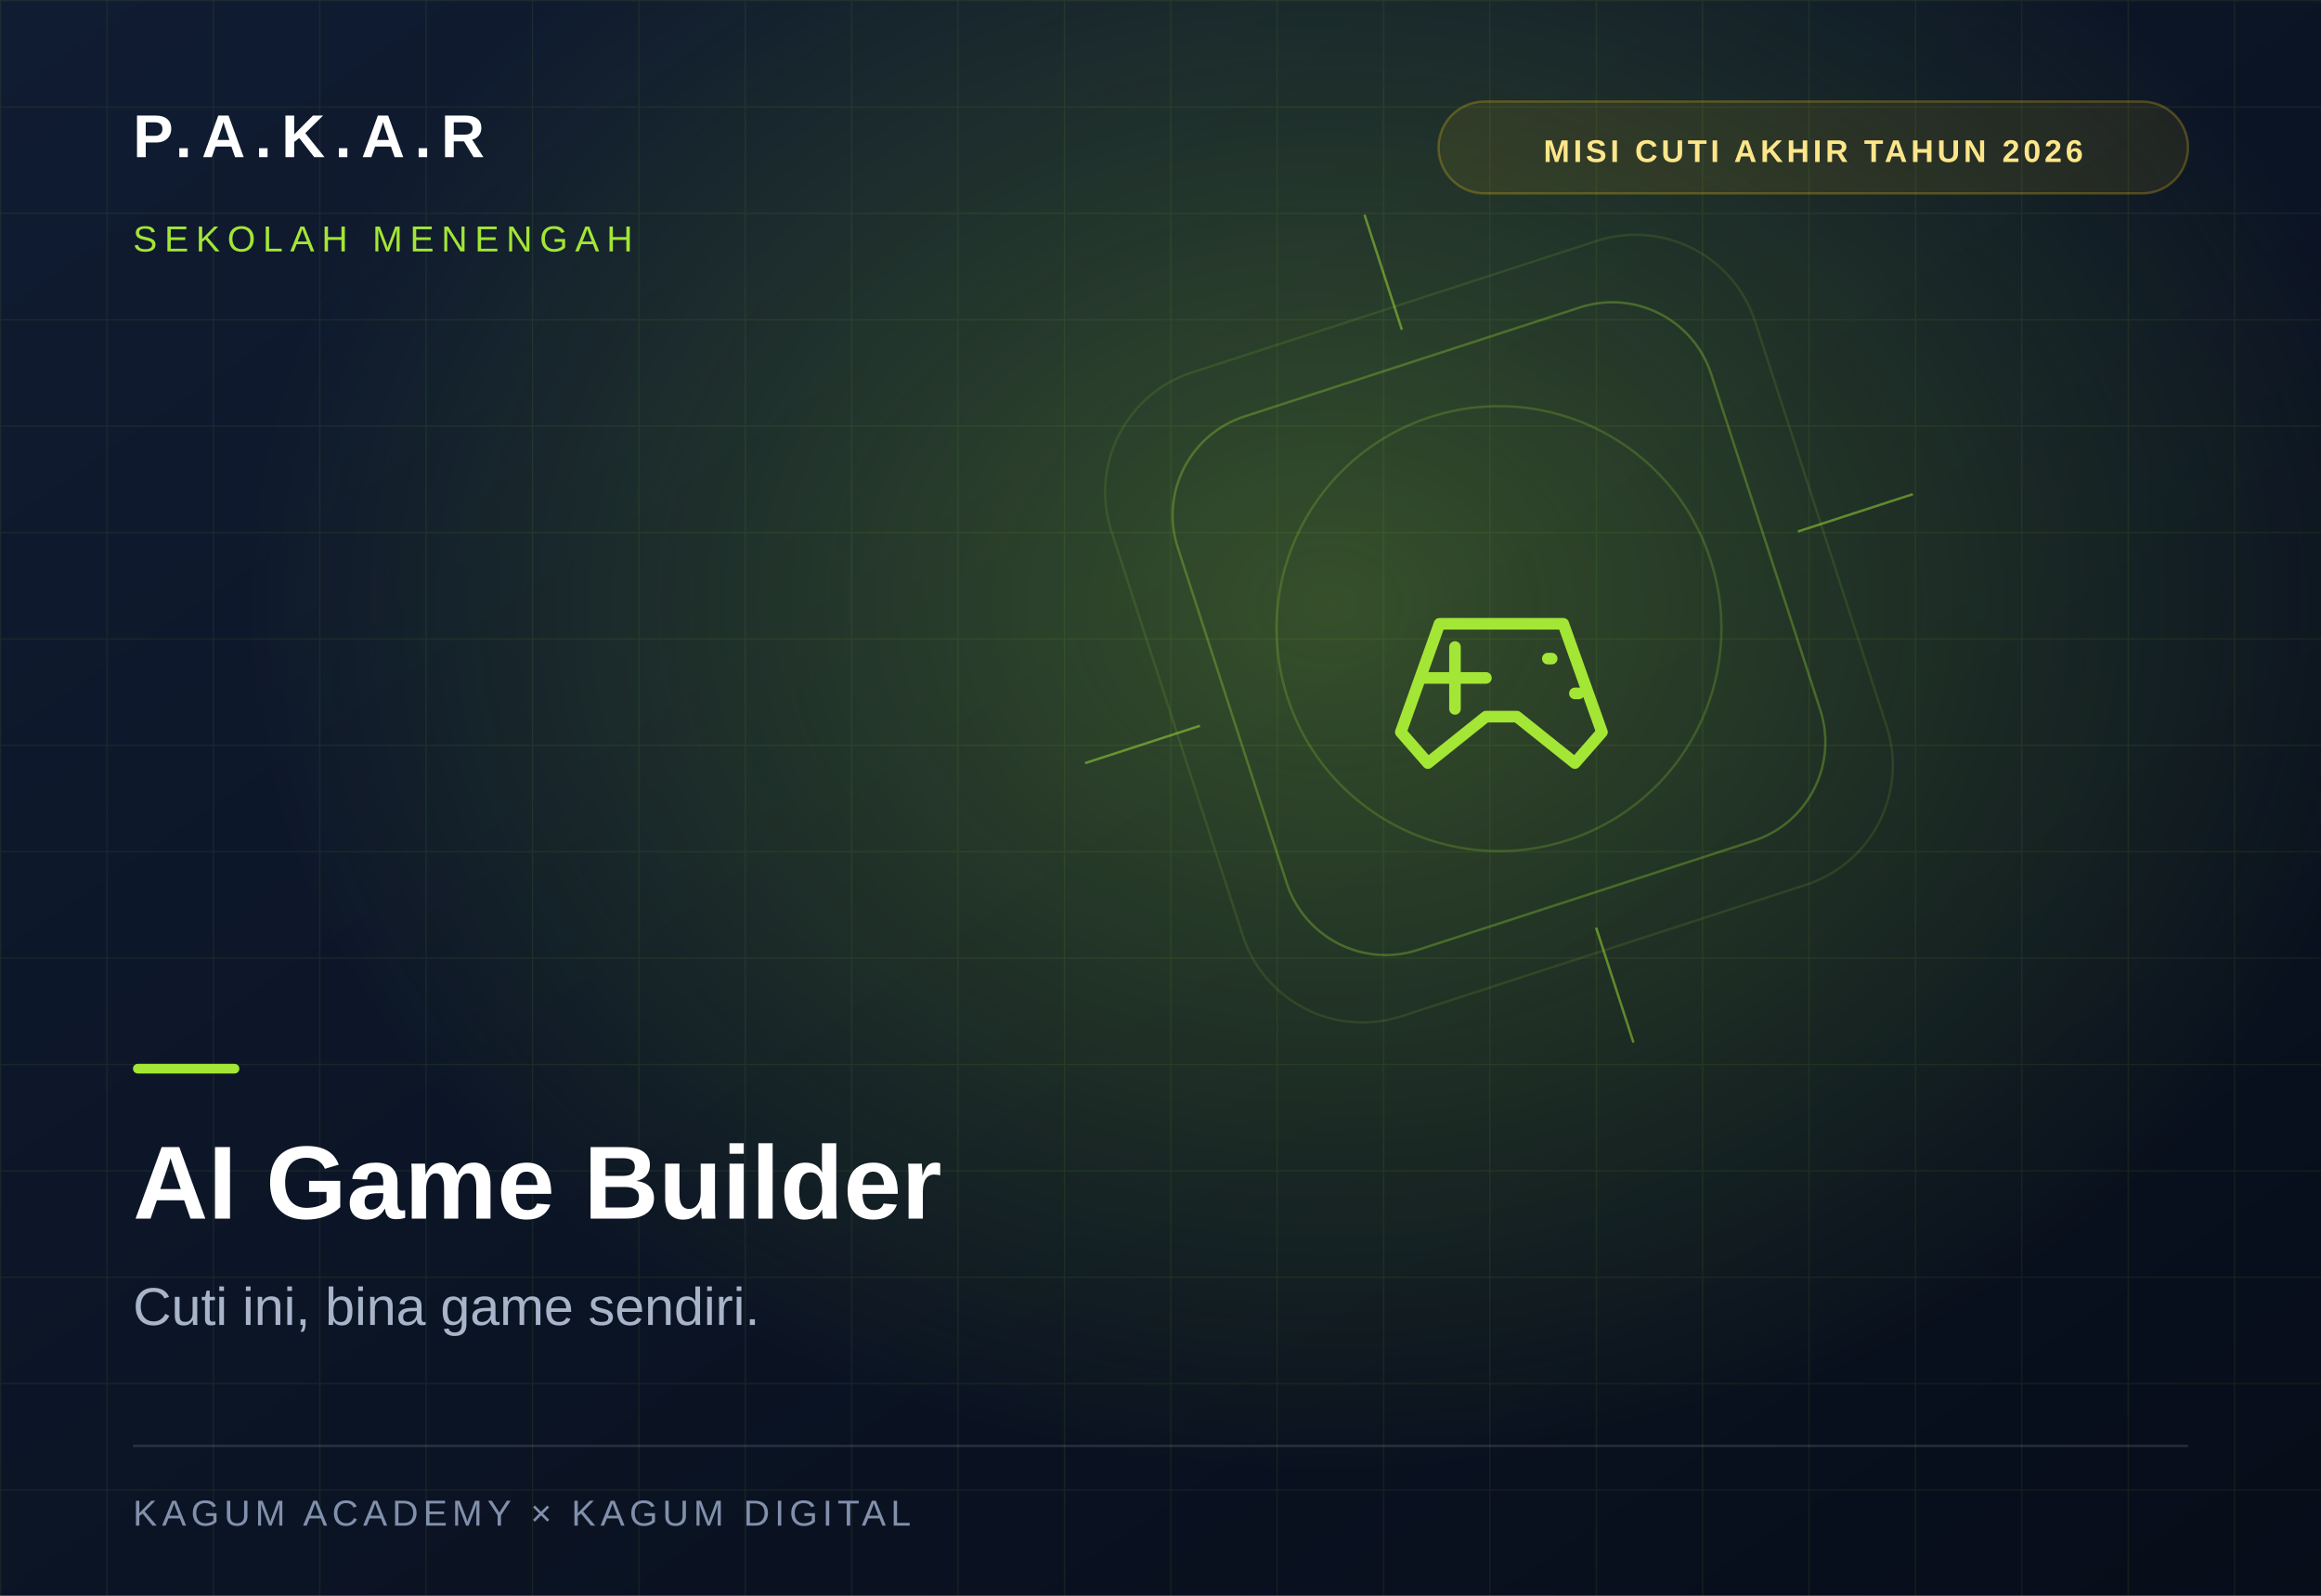
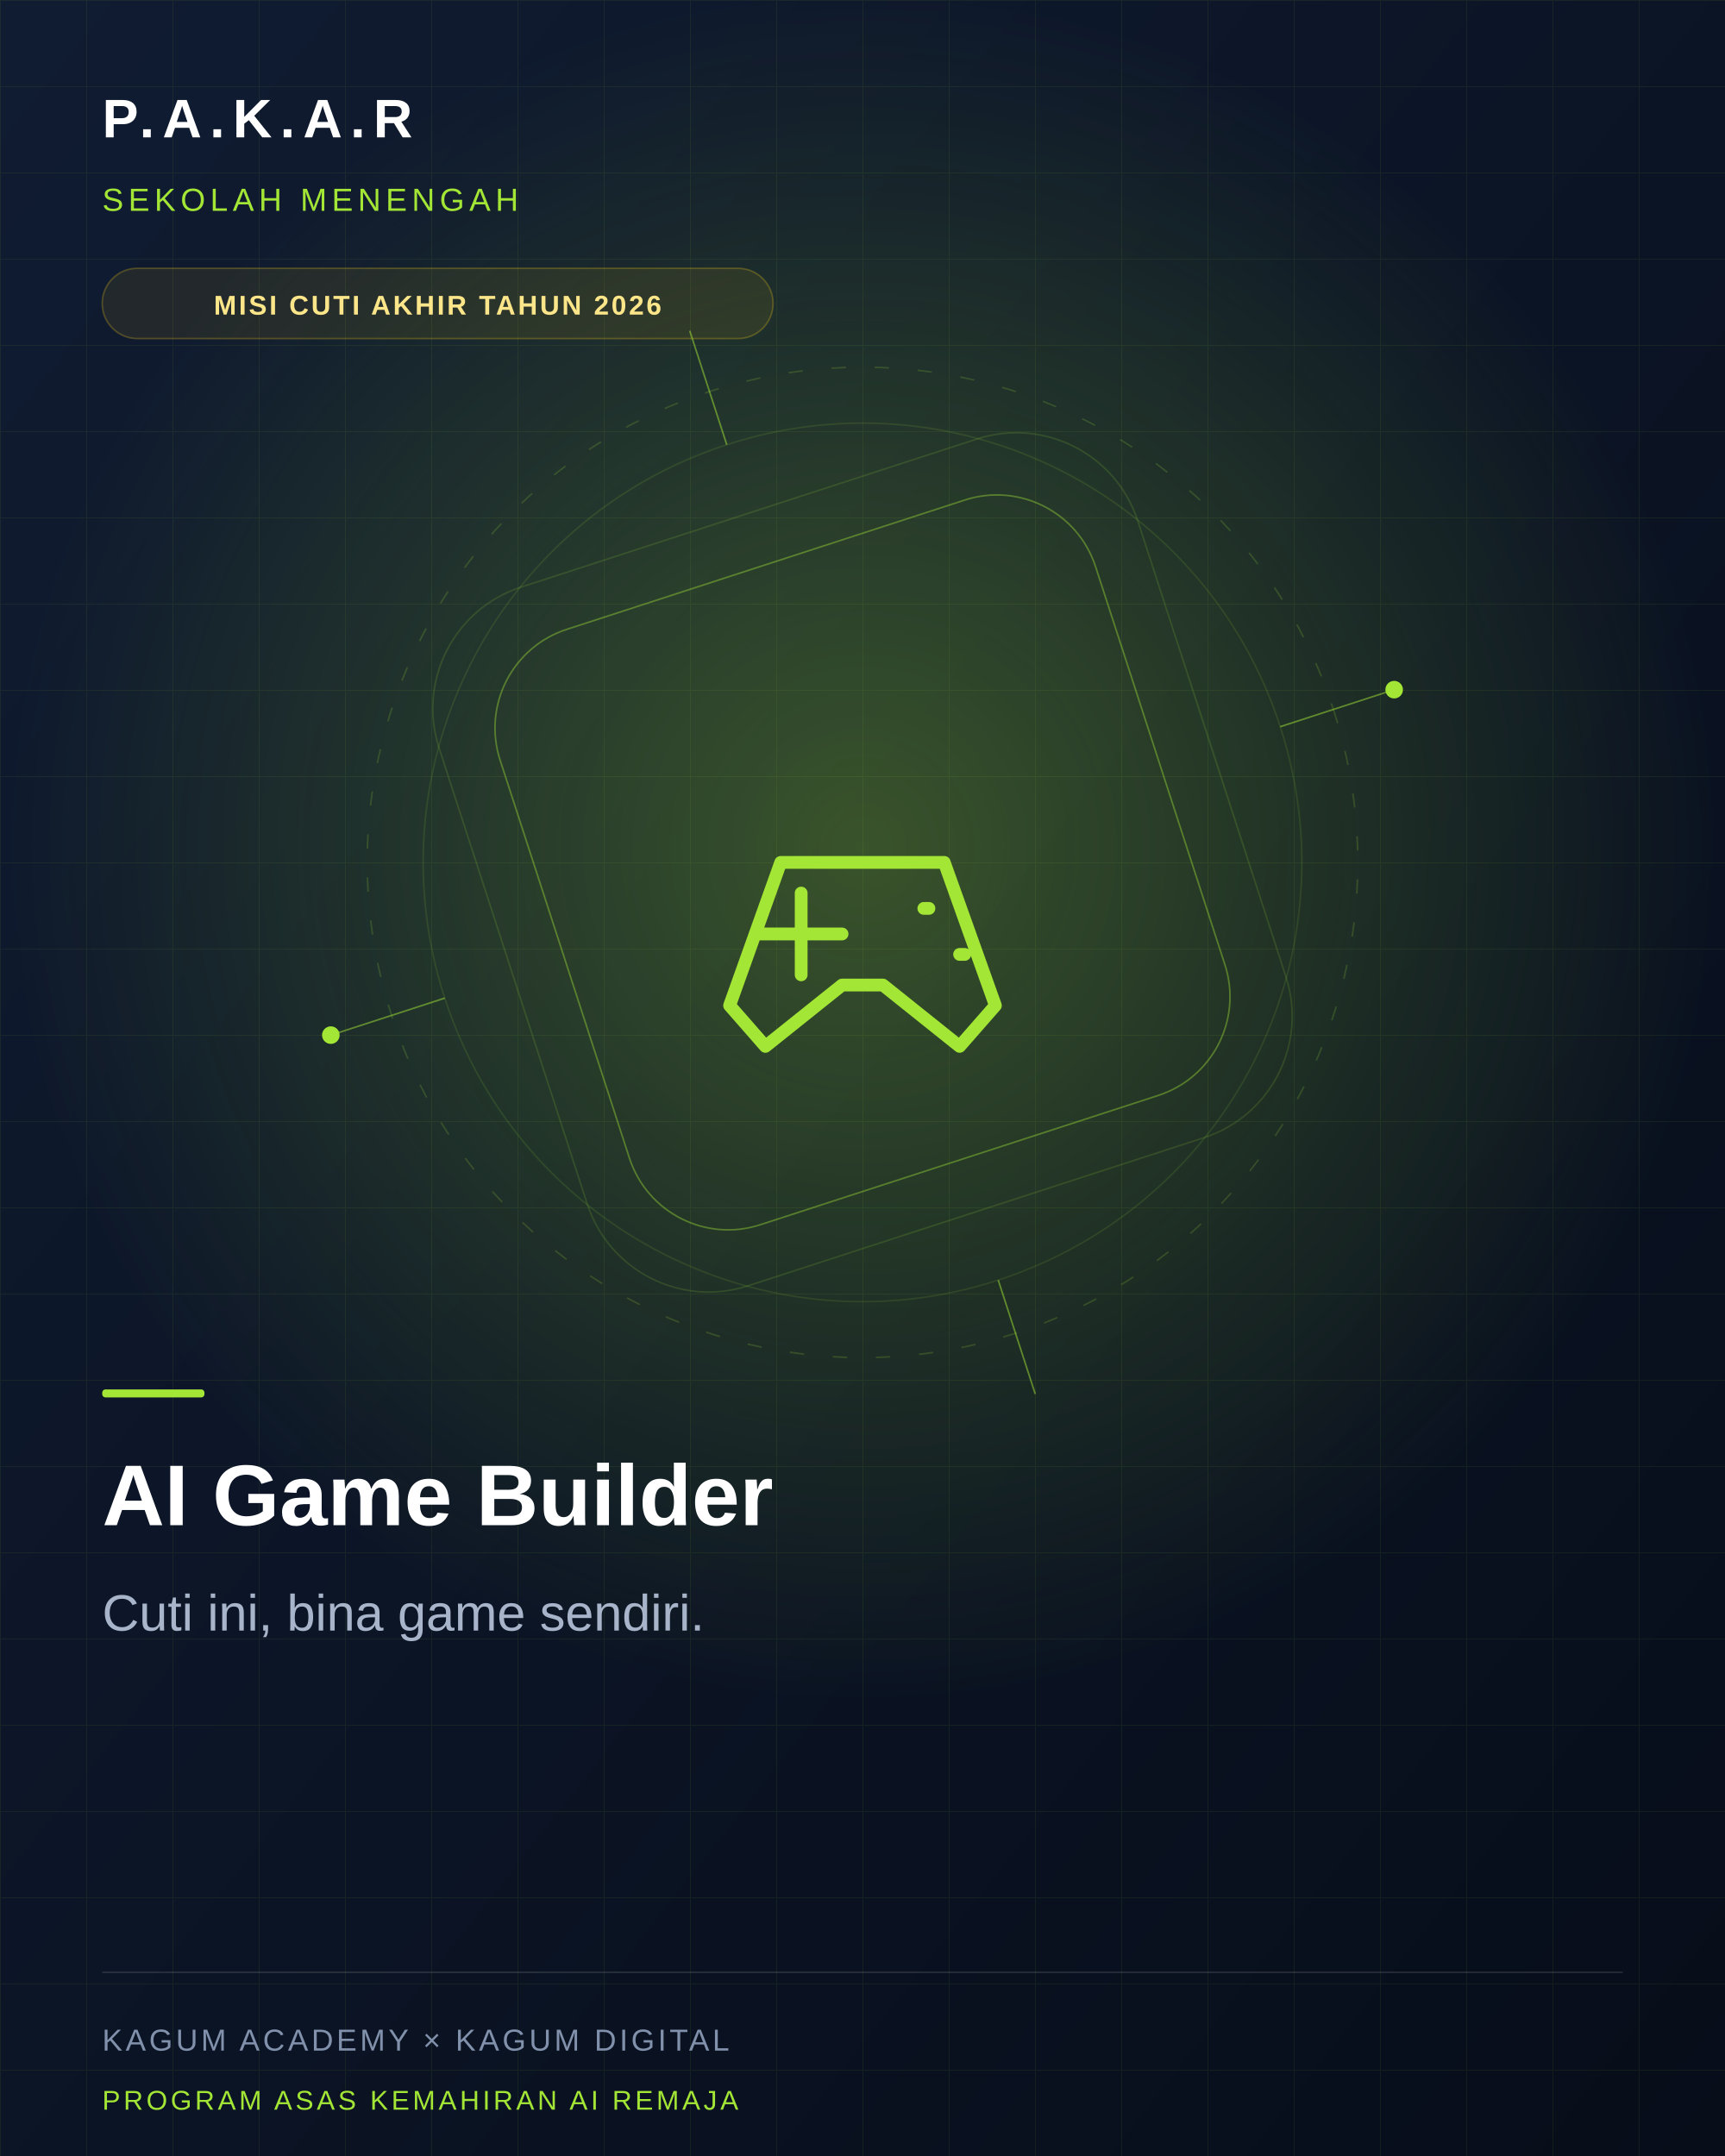
- <svg xmlns="http://www.w3.org/2000/svg" width="960" height="660" viewBox="0 0 960 660">
+ <svg xmlns="http://www.w3.org/2000/svg" width="1080" height="1350" viewBox="0 0 1080 1350">
  <defs>
    <radialGradient id="glow">
-       <stop stop-color="#a3e635" stop-opacity=".28" />
+       <stop stop-color="#a3e635" stop-opacity=".3" />
      <stop offset="1" stop-color="#a3e635" stop-opacity="0" />
    </radialGradient>
-     <pattern id="grid" width="44" height="44" patternUnits="userSpaceOnUse">
-       <path d="M44 0H0v44" fill="none" stroke="#a3e635" stroke-opacity=".08" />
+     <pattern id="grid" width="54" height="54" patternUnits="userSpaceOnUse">
+       <path d="M54 0H0v54" fill="none" stroke="#a3e635" stroke-opacity=".08" />
    </pattern>
    <linearGradient id="bg" x2="1" y2="1">
      <stop stop-color="#101c32" />
      <stop offset="1" stop-color="#070d19" />
    </linearGradient>
  </defs>
-   <rect width="960" height="660" fill="url(#bg)" />
-   <rect width="960" height="660" fill="url(#grid)" />
-   <ellipse cx="550" cy="250" rx="450" ry="360" fill="url(#glow)" />
-   <g transform="translate(620 260) rotate(-18)" fill="none" stroke="#a3e635">
-     <rect x="-140" y="-140" width="280" height="280" rx="52" opacity=".12" />
-     <rect x="-116" y="-116" width="232" height="232" rx="43" opacity=".3" />
-     <circle r="92" opacity=".2" />
-     <path d="M-180 0h50m260 0h50M0-180v50m0 260v50" opacity=".5" />
+   <rect width="1080" height="1350" fill="url(#bg)" />
+   <rect width="1080" height="1350" fill="url(#grid)" />
+   <ellipse cx="540" cy="530" rx="540" ry="540" fill="url(#glow)" />
+   <text x="64" y="86" fill="#fff" font-family="Arial,sans-serif" font-size="34" font-weight="700" letter-spacing="5">P.A.K.A.R</text>
+   <text x="64" y="132" fill="#a3e635" font-family="Arial,sans-serif" font-size="20" letter-spacing="3">SEKOLAH MENENGAH</text>
+   <rect x="64" y="168" width="420" height="44" rx="22" fill="#facc1515" stroke="#facc1540" />
+   <text x="274" y="197" fill="#fde68a" text-anchor="middle" font-family="Arial,sans-serif" font-size="17" font-weight="700" letter-spacing="1.5">MISI CUTI AKHIR TAHUN 2026</text>
+   <g transform="translate(540 540) rotate(-18)" fill="none" stroke="#a3e635">
+     <rect x="-230" y="-230" width="460" height="460" rx="80" opacity=".15" />
+     <rect x="-196" y="-196" width="392" height="392" rx="65" opacity=".4" />
+     <circle r="275" opacity=".12" />
+     <circle r="310" stroke-dasharray="9 18" opacity=".18" />
+     <path d="M-350 0h75m550 0h75M0-350v75m0 550v75" opacity=".5" />
+     <circle cx="-350" r="5" fill="#a3e635" />
+     <circle cx="350" r="5" fill="#a3e635" />
  </g>
-   <g transform="translate(557 194) scale(1.6)" fill="none" stroke="#a3e635" stroke-width="3" stroke-linecap="round" stroke-linejoin="round">
+   <g transform="translate(412 412) scale(3.2)" fill="none" stroke="#a3e635" stroke-width="2.5" stroke-linecap="round" stroke-linejoin="round">
    <path d="M24 40h32l10 28-7 8-15-12H36L21 76l-7-8z M28 46v16m-8-8h16m16-5h1m6 9h1" />
  </g>
-   <text x="55" y="65" fill="#fff" font-family="Arial,sans-serif" font-size="25" font-weight="700" letter-spacing="4">P.A.K.A.R</text>
-   <text x="55" y="104" fill="#a3e635" font-family="Arial,sans-serif" font-size="15" letter-spacing="3">SEKOLAH MENENGAH</text>
-   <rect x="595" y="42" width="310" height="38" rx="19" fill="#facc1515" stroke="#facc1540" />
-   <text x="750" y="67" fill="#fde68a" text-anchor="middle" font-family="Arial,sans-serif" font-size="13" font-weight="700" letter-spacing="1.5">MISI CUTI AKHIR TAHUN 2026</text>
-   <rect x="55" y="440" width="44" height="4" rx="2" fill="#a3e635" />
-   <text x="55" y="504" fill="#fff" font-family="Arial,sans-serif" font-size="43" font-weight="700">AI Game Builder</text>
-   <text x="55" y="548" fill="#a8b4c9" font-family="Arial,sans-serif" font-size="22">Cuti ini, bina game sendiri.</text>
-   <path d="M55 598h850" stroke="#fff" stroke-opacity=".12" />
-   <text x="55" y="631" fill="#8190ab" font-family="Arial,sans-serif" font-size="15" letter-spacing="2">KAGUM ACADEMY × KAGUM DIGITAL</text>
+   <rect x="64" y="870" width="64" height="5" rx="2" fill="#a3e635" />
+   <text x="64" y="955" fill="#fff" font-family="Arial,sans-serif" font-size="54" font-weight="700">
+     <tspan x="64" dy="0">AI Game Builder</tspan>
+   </text>
+   <text x="64" y="1021" fill="#a8b4c9" font-family="Arial,sans-serif" font-size="32">
+     <tspan x="64" dy="0">Cuti ini, bina game sendiri.</tspan>
+   </text>
+   <path d="M64 1235h952" stroke="#fff" stroke-opacity=".12" />
+   <text x="64" y="1284" fill="#8190ab" font-family="Arial,sans-serif" font-size="19" letter-spacing="2">KAGUM ACADEMY × KAGUM DIGITAL</text>
+   <text x="64" y="1321" fill="#a3e635" font-family="Arial,sans-serif" font-size="17" letter-spacing="2">PROGRAM ASAS KEMAHIRAN AI REMAJA</text>
</svg>
